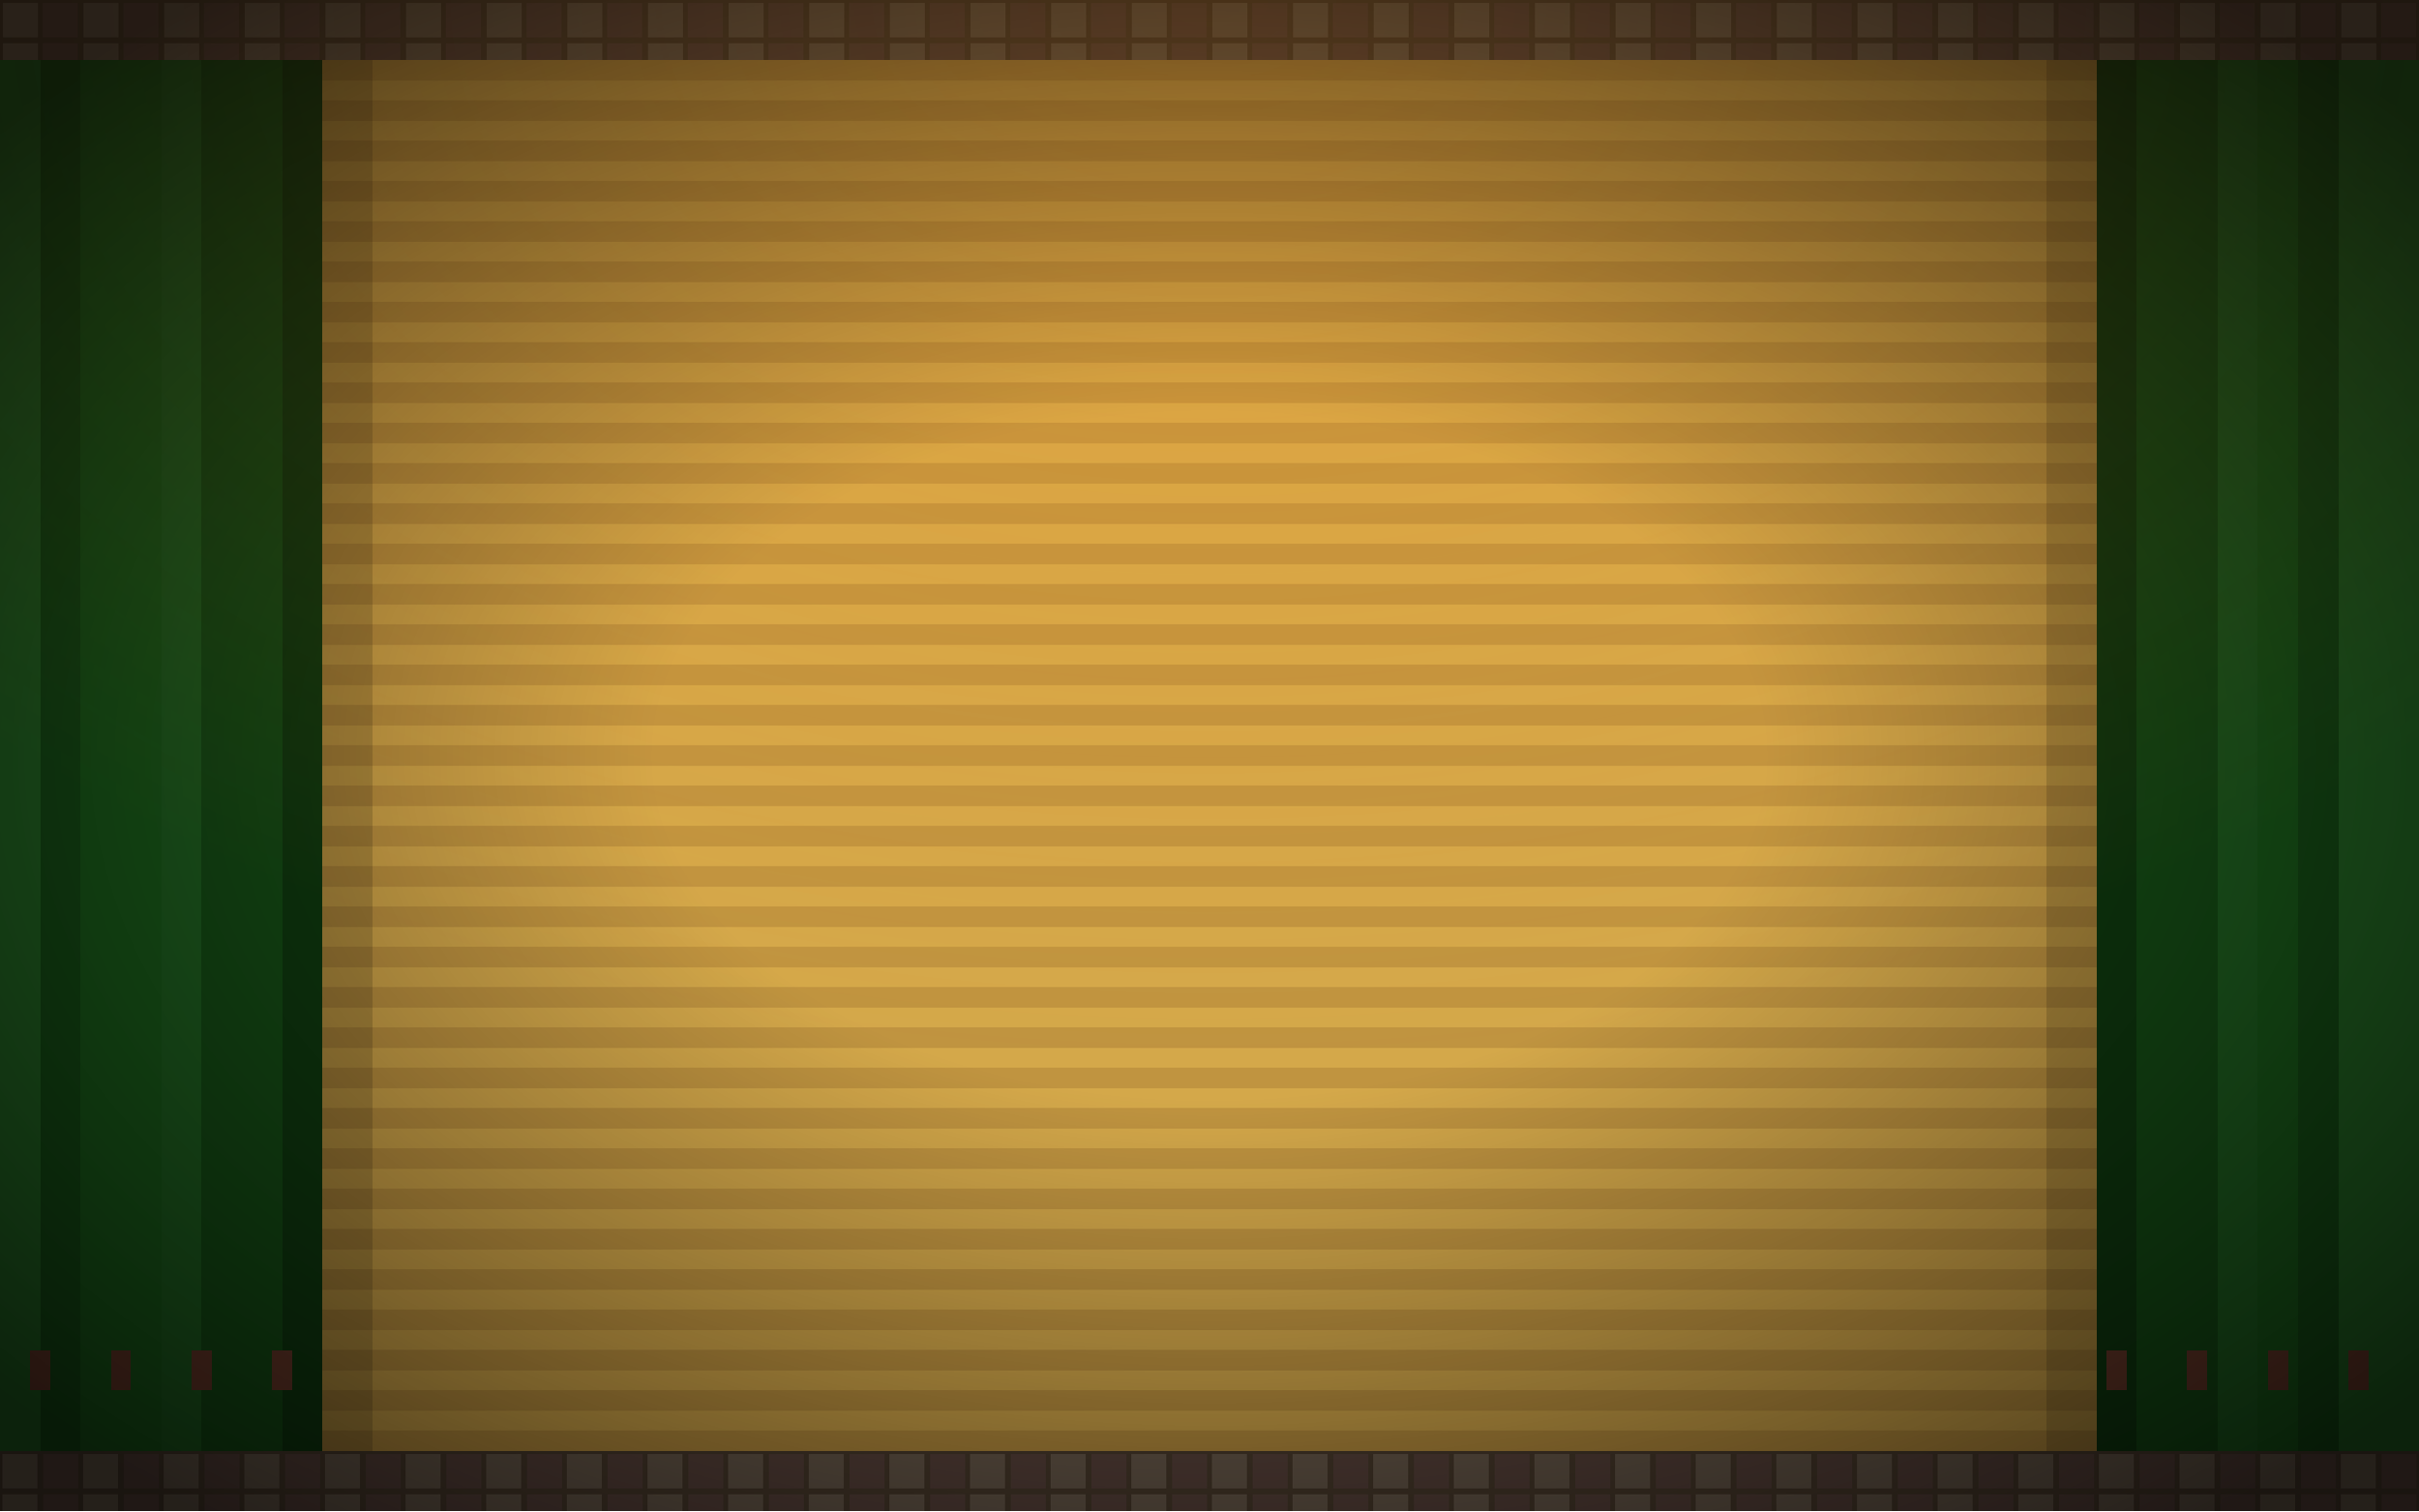
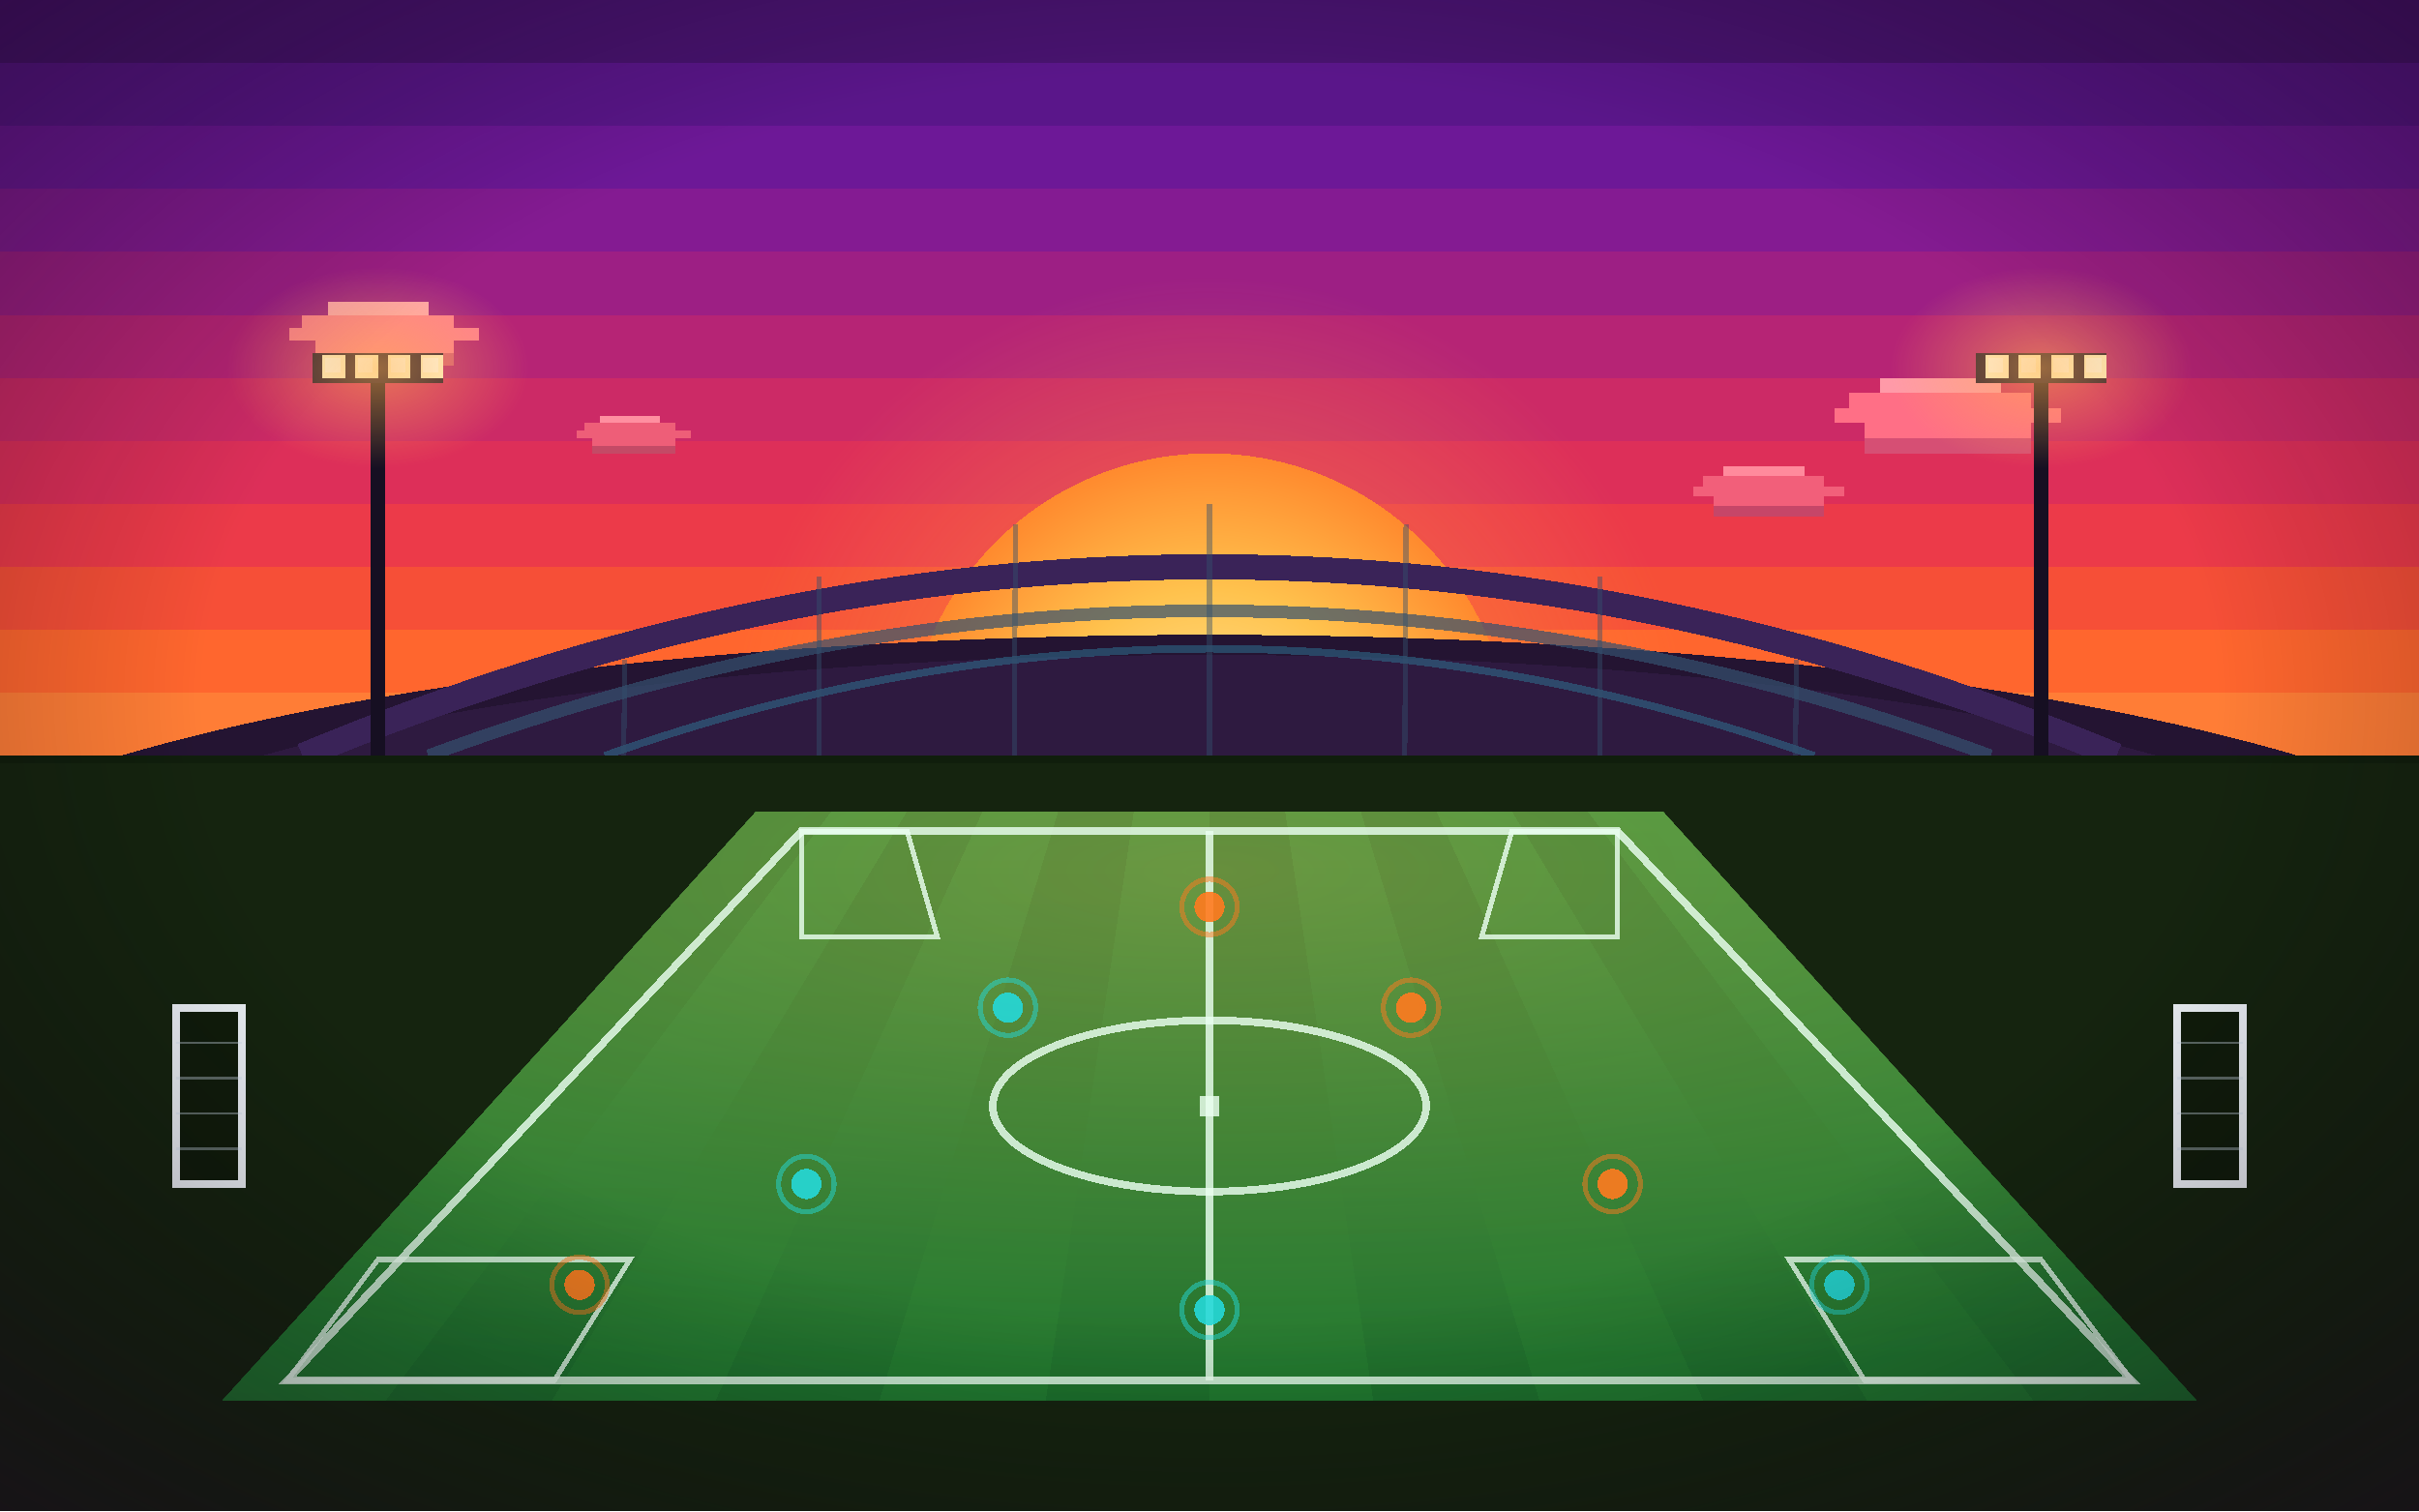
- <svg xmlns="http://www.w3.org/2000/svg" viewBox="0 0 960 600" width="960" height="600" shape-rendering="crispEdges">
+ <svg xmlns="http://www.w3.org/2000/svg" viewBox="0 0 960 600" preserveAspectRatio="xMidYMid slice" shape-rendering="crispEdges">
  <defs>
-     <pattern id="sand" x="0" y="0" width="16" height="16" patternUnits="userSpaceOnUse">
-       <rect width="16" height="8" fill="#d4a84a" />
-       <rect y="8" width="16" height="8" fill="#c09440" />
-     </pattern>
-     <pattern id="stone" x="0" y="0" width="32" height="16" patternUnits="userSpaceOnUse">
-       <rect width="32" height="16" fill="#504030" />
-       <rect x="1" y="1" width="14" height="14" fill="#706050" />
-       <rect x="17" y="1" width="14" height="14" fill="#604840" />
-     </pattern>
-     <pattern id="stoneB" x="16" y="0" width="32" height="16" patternUnits="userSpaceOnUse">
-       <rect width="32" height="16" fill="#504030" />
-       <rect x="1" y="1" width="14" height="14" fill="#604840" />
-       <rect x="17" y="1" width="14" height="14" fill="#706050" />
-     </pattern>
-     <radialGradient id="vignette" cx="50%" cy="50%" r="65%">
-       <stop offset="35%" stop-color="#000000" stop-opacity="0" />
-       <stop offset="100%" stop-color="#000000" stop-opacity="0.67" />
+     <radialGradient id="sun" cx="0.5" cy="0.5" r="0.5">
+       <stop offset="0" stop-color="#ffe79a" />
+       <stop offset="0.55" stop-color="#ffc24d" />
+       <stop offset="1" stop-color="#ff8a2e" />
    </radialGradient>
-     <radialGradient id="spotlight" cx="50%" cy="0%" r="70%">
-       <stop offset="0%" stop-color="#ff961e" stop-opacity="0.27" />
-       <stop offset="100%" stop-color="#ff961e" stop-opacity="0" />
+     <radialGradient id="sunhaze" cx="0.5" cy="0.5" r="0.5">
+       <stop offset="0" stop-color="#ffb04d" stop-opacity="0.55" />
+       <stop offset="1" stop-color="#ffb04d" stop-opacity="0" />
    </radialGradient>
+     <linearGradient id="grass" x1="0" y1="0" x2="0" y2="1">
+       <stop offset="0" stop-color="#2c9a3e" />
+       <stop offset="1" stop-color="#1c6f2c" />
+     </linearGradient>
+     <radialGradient id="pitchglow" cx="0.5" cy="0.1" r="0.9">
+       <stop offset="0" stop-color="#ff9a4d" stop-opacity="0.30" />
+       <stop offset="1" stop-color="#ff9a4d" stop-opacity="0" />
+     </radialGradient>
+     <radialGradient id="vig" cx="0.5" cy="0.46" r="0.75">
+       <stop offset="0.55" stop-color="#000" stop-opacity="0" />
+       <stop offset="1" stop-color="#1a0420" stop-opacity="0.55" />
+     </radialGradient>
+     <clipPath id="field">
+       <polygon points="300,322 660,322 872,556 88,556" />
+     </clipPath>
+     <clipPath id="skyclip">
+       <rect x="0" y="0" width="960" height="360" />
+     </clipPath>
  </defs>
-   <rect width="960" height="600" fill="url(#sand)" />
-   <rect x="0" y="24" width="128" height="552" fill="#1a5e1a" />
-   <rect x="0" y="24" width="32" height="552" fill="#236823" />
-   <rect x="64" y="24" width="16" height="552" fill="#1f6220" />
-   <rect x="16" y="24" width="16" height="552" fill="#154e15" />
-   <rect x="80" y="24" width="32" height="552" fill="#154e15" />
-   <rect x="112" y="24" width="16" height="552" fill="#0f3a0f" />
-   <rect x="12" y="536" width="8" height="16" fill="#6b3a2a" />
-   <rect x="44" y="536" width="8" height="16" fill="#6b3a2a" />
-   <rect x="76" y="536" width="8" height="16" fill="#6b3a2a" />
-   <rect x="108" y="536" width="8" height="16" fill="#6b3a2a" />
-   <rect x="832" y="24" width="128" height="552" fill="#1a5e1a" />
-   <rect x="928" y="24" width="32" height="552" fill="#236823" />
-   <rect x="880" y="24" width="16" height="552" fill="#1f6220" />
-   <rect x="912" y="24" width="16" height="552" fill="#154e15" />
-   <rect x="848" y="24" width="32" height="552" fill="#154e15" />
-   <rect x="832" y="24" width="16" height="552" fill="#0f3a0f" />
-   <rect x="836" y="536" width="8" height="16" fill="#6b3a2a" />
-   <rect x="868" y="536" width="8" height="16" fill="#6b3a2a" />
-   <rect x="900" y="536" width="8" height="16" fill="#6b3a2a" />
-   <rect x="932" y="536" width="8" height="16" fill="#6b3a2a" />
-   <rect width="960" height="24" fill="url(#stone)" />
-   <rect y="576" width="960" height="24" fill="url(#stoneB)" />
-   <rect x="128" y="24" width="20" height="552" fill="#000000" fill-opacity="0.16" />
-   <rect x="812" y="24" width="20" height="552" fill="#000000" fill-opacity="0.16" />
-   <rect width="960" height="600" fill="url(#spotlight)" />
-   <rect width="960" height="600" fill="url(#vignette)" />
+   <rect x="0" y="0" width="960" height="26" fill="#48136f" />
+   <rect x="0" y="25" width="960" height="26" fill="#5a168a" />
+   <rect x="0" y="50" width="960" height="26" fill="#6d1897" />
+   <rect x="0" y="75" width="960" height="26" fill="#841b92" />
+   <rect x="0" y="100" width="960" height="26" fill="#9d1f84" />
+   <rect x="0" y="125" width="960" height="26" fill="#b62475" />
+   <rect x="0" y="150" width="960" height="26" fill="#cc2a66" />
+   <rect x="0" y="175" width="960" height="26" fill="#dd2f59" />
+   <rect x="0" y="200" width="960" height="26" fill="#ec3a49" />
+   <rect x="0" y="225" width="960" height="26" fill="#f64f37" />
+   <rect x="0" y="250" width="960" height="26" fill="#ff662e" />
+   <rect x="0" y="275" width="960" height="26" fill="#ff7d36" />
+   <g clip-path="url(#skyclip)">
+     <ellipse cx="480" cy="300" rx="190" ry="190" fill="url(#sunhaze)" />
+     <circle cx="480" cy="300" r="120" fill="url(#sun)" />
+     <rect x="360" y="290" width="240" height="5" fill="#e63154" fill-opacity="0.9" />
+     <rect x="360" y="306" width="240" height="6" fill="#e63154" fill-opacity="0.9" />
+     <rect x="360" y="322" width="240" height="7" fill="#e63154" fill-opacity="0.9" />
+     <rect x="360" y="338" width="240" height="8" fill="#e63154" fill-opacity="0.9" />
+     <rect x="360" y="354" width="240" height="9" fill="#e63154" fill-opacity="0.9" />
+     <rect x="360" y="370" width="240" height="10" fill="#e63154" fill-opacity="0.9" />
+   </g>
+   <rect x="746" y="150" width="48" height="6" fill="#ff9aa8" />
+   <rect x="734" y="156" width="72" height="6" fill="#ff6f86" />
+   <rect x="728" y="162" width="90" height="6" fill="#ff6f86" />
+   <rect x="740" y="168" width="66" height="6" fill="#ff6f86" />
+   <rect x="740" y="174" width="66" height="6" fill="#d64f74" />
+   <rect x="684" y="185" width="32" height="4" fill="#ff8a9c" />
+   <rect x="676" y="189" width="48" height="4" fill="#f25f7a" />
+   <rect x="672" y="193" width="60" height="4" fill="#f25f7a" />
+   <rect x="680" y="197" width="44" height="4" fill="#f25f7a" />
+   <rect x="680" y="201" width="44" height="4" fill="#c64668" />
+   <rect x="130" y="120" width="40" height="5" fill="#ffa6b2" />
+   <rect x="120" y="125" width="60" height="5" fill="#ff7f90" />
+   <rect x="115" y="130" width="75" height="5" fill="#ff7f90" />
+   <rect x="125" y="135" width="55" height="5" fill="#ff7f90" />
+   <rect x="125" y="140" width="55" height="5" fill="#d65a78" />
+   <rect x="238" y="165" width="24" height="3" fill="#ff8fa0" />
+   <rect x="232" y="168" width="36" height="3" fill="#ee5e78" />
+   <rect x="229" y="171" width="45" height="3" fill="#ee5e78" />
+   <rect x="235" y="174" width="33" height="3" fill="#ee5e78" />
+   <rect x="235" y="177" width="33" height="3" fill="#c44a66" />
+   <g>
+     <ellipse cx="480" cy="372" rx="540" ry="120" fill="#241432" />
+     <ellipse cx="480" cy="360" rx="470" ry="100" fill="#2e1a40" />
+     <path d="M120 300 Q480 150 840 300" fill="none" stroke="#3a2358" stroke-width="10" />
+     <path d="M170 300 Q480 185 790 300" fill="none" stroke="#34506e" stroke-width="5" stroke-opacity="0.7" />
+     <path d="M240 300 Q480 215 720 300" fill="none" stroke="#2f6f8f" stroke-width="3" stroke-opacity="0.55" />
+     <line x1="170" y1="300" x2="170" y2="300" stroke="#34506e" stroke-width="2" stroke-opacity="0.45" />
+     <line x1="247.5" y1="300" x2="248" y2="262" stroke="#34506e" stroke-width="2" stroke-opacity="0.45" />
+     <line x1="325" y1="300" x2="325" y2="229" stroke="#34506e" stroke-width="2" stroke-opacity="0.45" />
+     <line x1="402.5" y1="300" x2="403" y2="208" stroke="#34506e" stroke-width="2" stroke-opacity="0.45" />
+     <line x1="480" y1="300" x2="480" y2="200" stroke="#34506e" stroke-width="2" stroke-opacity="0.45" />
+     <line x1="557.5" y1="300" x2="558" y2="208" stroke="#34506e" stroke-width="2" stroke-opacity="0.45" />
+     <line x1="635" y1="300" x2="635" y2="229" stroke="#34506e" stroke-width="2" stroke-opacity="0.45" />
+     <line x1="712.5" y1="300" x2="713" y2="262" stroke="#34506e" stroke-width="2" stroke-opacity="0.45" />
+     <line x1="790" y1="300" x2="790" y2="300" stroke="#34506e" stroke-width="2" stroke-opacity="0.45" />
+     <rect x="219" y="312" width="2" height="2" fill="#ff8a3d" fill-opacity="0.5" />
+     <rect x="775" y="313" width="2" height="2" fill="#25d8d8" fill-opacity="0.5" />
+     <rect x="785" y="344" width="2" height="2" fill="#f0e0d0" fill-opacity="0.5" />
+     <rect x="259" y="305" width="2" height="2" fill="#ff6a6a" fill-opacity="0.5" />
+     <rect x="147" y="315" width="2" height="2" fill="#9a7ad6" fill-opacity="0.5" />
+     <rect x="783" y="357" width="2" height="2" fill="#9a7ad6" fill-opacity="0.5" />
+     <rect x="559" y="304" width="2" height="2" fill="#ff8a3d" fill-opacity="0.5" />
+     <rect x="485" y="302" width="2" height="2" fill="#ff6a6a" fill-opacity="0.5" />
+     <rect x="219" y="315" width="2" height="2" fill="#9a7ad6" fill-opacity="0.5" />
+     <rect x="872" y="330" width="2" height="2" fill="#ff8a3d" fill-opacity="0.5" />
+     <rect x="761" y="318" width="2" height="2" fill="#25d8d8" fill-opacity="0.5" />
+     <rect x="267" y="310" width="2" height="2" fill="#f0e0d0" fill-opacity="0.5" />
+     <rect x="237" y="328" width="2" height="2" fill="#9a7ad6" fill-opacity="0.5" />
+     <rect x="783" y="315" width="2" height="2" fill="#ff8a3d" fill-opacity="0.5" />
+     <rect x="711" y="311" width="2" height="2" fill="#25d8d8" fill-opacity="0.5" />
+     <rect x="232" y="314" width="2" height="2" fill="#f0e0d0" fill-opacity="0.5" />
+     <rect x="171" y="315" width="2" height="2" fill="#ff6a6a" fill-opacity="0.5" />
+     <rect x="161" y="321" width="2" height="2" fill="#9a7ad6" fill-opacity="0.5" />
+     <rect x="766" y="306" width="2" height="2" fill="#ff8a3d" fill-opacity="0.5" />
+     <rect x="194" y="320" width="2" height="2" fill="#25d8d8" fill-opacity="0.5" />
+     <rect x="511" y="309" width="2" height="2" fill="#f0e0d0" fill-opacity="0.5" />
+     <rect x="710" y="313" width="2" height="2" fill="#ff6a6a" fill-opacity="0.5" />
+     <rect x="117" y="341" width="2" height="2" fill="#25d8d8" fill-opacity="0.5" />
+     <rect x="162" y="329" width="2" height="2" fill="#f0e0d0" fill-opacity="0.5" />
+     <rect x="146" y="330" width="2" height="2" fill="#ff6a6a" fill-opacity="0.5" />
+     <rect x="128" y="320" width="2" height="2" fill="#25d8d8" fill-opacity="0.5" />
+     <rect x="248" y="324" width="2" height="2" fill="#f0e0d0" fill-opacity="0.5" />
+     <rect x="859" y="326" width="2" height="2" fill="#ff6a6a" fill-opacity="0.5" />
+     <rect x="122" y="332" width="2" height="2" fill="#9a7ad6" fill-opacity="0.5" />
+     <rect x="70" y="348" width="2" height="2" fill="#ff8a3d" fill-opacity="0.5" />
+     <rect x="839" y="329" width="2" height="2" fill="#25d8d8" fill-opacity="0.5" />
+     <rect x="132" y="324" width="2" height="2" fill="#f0e0d0" fill-opacity="0.5" />
+     <rect x="837" y="342" width="2" height="2" fill="#f0e0d0" fill-opacity="0.5" />
+     <rect x="276" y="309" width="2" height="2" fill="#ff6a6a" fill-opacity="0.5" />
+     <rect x="474" y="307" width="2" height="2" fill="#9a7ad6" fill-opacity="0.5" />
+     <rect x="782" y="317" width="2" height="2" fill="#ff8a3d" fill-opacity="0.5" />
+     <rect x="706" y="313" width="2" height="2" fill="#25d8d8" fill-opacity="0.5" />
+     <rect x="333" y="310" width="2" height="2" fill="#f0e0d0" fill-opacity="0.5" />
+     <rect x="88" y="328" width="2" height="2" fill="#ff6a6a" fill-opacity="0.5" />
+     <rect x="177" y="323" width="2" height="2" fill="#ff8a3d" fill-opacity="0.5" />
+     <rect x="914" y="352" width="2" height="2" fill="#f0e0d0" fill-opacity="0.5" />
+     <rect x="209" y="334" width="2" height="2" fill="#ff8a3d" fill-opacity="0.5" />
+     <rect x="817" y="352" width="2" height="2" fill="#25d8d8" fill-opacity="0.5" />
+     <rect x="786" y="316" width="2" height="2" fill="#9a7ad6" fill-opacity="0.5" />
+     <rect x="159" y="342" width="2" height="2" fill="#ff6a6a" fill-opacity="0.5" />
+     <rect x="787" y="318" width="2" height="2" fill="#9a7ad6" fill-opacity="0.5" />
+     <rect x="191" y="334" width="2" height="2" fill="#ff8a3d" fill-opacity="0.5" />
+     <rect x="215" y="313" width="2" height="2" fill="#25d8d8" fill-opacity="0.5" />
+     <rect x="646" y="307" width="2" height="2" fill="#f0e0d0" fill-opacity="0.5" />
+     <rect x="357" y="304" width="2" height="2" fill="#ff6a6a" fill-opacity="0.5" />
+     <rect x="139" y="352" width="2" height="2" fill="#9a7ad6" fill-opacity="0.5" />
+     <rect x="614" y="305" width="2" height="2" fill="#f0e0d0" fill-opacity="0.5" />
+     <rect x="425" y="301" width="2" height="2" fill="#ff6a6a" fill-opacity="0.5" />
+     <rect x="846" y="328" width="2" height="2" fill="#f0e0d0" fill-opacity="0.5" />
+     <rect x="718" y="321" width="2" height="2" fill="#ff6a6a" fill-opacity="0.5" />
+     <rect x="816" y="316" width="2" height="2" fill="#9a7ad6" fill-opacity="0.5" />
+     <rect x="878" y="358" width="2" height="2" fill="#ff8a3d" fill-opacity="0.5" />
+     <rect x="736" y="326" width="2" height="2" fill="#f0e0d0" fill-opacity="0.5" />
+     <rect x="240" y="312" width="2" height="2" fill="#9a7ad6" fill-opacity="0.5" />
+     <rect x="751" y="329" width="2" height="2" fill="#ff8a3d" fill-opacity="0.5" />
+     <rect x="677" y="316" width="2" height="2" fill="#25d8d8" fill-opacity="0.5" />
+     <rect x="784" y="325" width="2" height="2" fill="#9a7ad6" fill-opacity="0.5" />
+     <rect x="36" y="346" width="2" height="2" fill="#ff8a3d" fill-opacity="0.5" />
+     <rect x="147" y="306" width="2" height="2" fill="#25d8d8" fill-opacity="0.5" />
+     <rect x="805" y="321" width="2" height="2" fill="#ff6a6a" fill-opacity="0.5" />
+     <rect x="149" y="341" width="2" height="2" fill="#9a7ad6" fill-opacity="0.5" />
+     <rect x="190" y="329" width="2" height="2" fill="#25d8d8" fill-opacity="0.5" />
+     <rect x="707" y="311" width="2" height="2" fill="#ff6a6a" fill-opacity="0.5" />
+     <rect x="127" y="313" width="2" height="2" fill="#25d8d8" fill-opacity="0.5" />
+     <rect x="393" y="301" width="2" height="2" fill="#f0e0d0" fill-opacity="0.5" />
+     <rect x="53" y="323" width="2" height="2" fill="#9a7ad6" fill-opacity="0.5" />
+     <rect x="152" y="322" width="2" height="2" fill="#ff8a3d" fill-opacity="0.5" />
+     <rect x="930" y="339" width="2" height="2" fill="#ff6a6a" fill-opacity="0.5" />
+     <rect x="948" y="345" width="2" height="2" fill="#9a7ad6" fill-opacity="0.5" />
+     <rect x="898" y="336" width="2" height="2" fill="#ff8a3d" fill-opacity="0.5" />
+     <rect x="209" y="315" width="2" height="2" fill="#9a7ad6" fill-opacity="0.5" />
+     <rect x="152" y="334" width="2" height="2" fill="#ff8a3d" fill-opacity="0.5" />
+     <rect x="696" y="301" width="2" height="2" fill="#25d8d8" fill-opacity="0.5" />
+     <rect x="214" y="336" width="2" height="2" fill="#f0e0d0" fill-opacity="0.5" />
+     <rect x="75" y="351" width="2" height="2" fill="#ff6a6a" fill-opacity="0.5" />
+     <rect x="54" y="337" width="2" height="2" fill="#9a7ad6" fill-opacity="0.5" />
+     <rect x="841" y="336" width="2" height="2" fill="#ff8a3d" fill-opacity="0.5" />
+     <rect x="178" y="340" width="2" height="2" fill="#25d8d8" fill-opacity="0.5" />
+     <rect x="369" y="310" width="2" height="2" fill="#ff6a6a" fill-opacity="0.5" />
+     <rect x="423" y="304" width="2" height="2" fill="#9a7ad6" fill-opacity="0.5" />
+     <rect x="807" y="322" width="2" height="2" fill="#25d8d8" fill-opacity="0.5" />
+     <rect x="441" y="300" width="2" height="2" fill="#f0e0d0" fill-opacity="0.5" />
+     <rect x="760" y="319" width="2" height="2" fill="#ff6a6a" fill-opacity="0.5" />
+     <rect x="799" y="342" width="2" height="2" fill="#9a7ad6" fill-opacity="0.5" />
+     <rect x="582" y="301" width="2" height="2" fill="#ff8a3d" fill-opacity="0.5" />
+     <rect x="910" y="354" width="2" height="2" fill="#f0e0d0" fill-opacity="0.5" />
+     <rect x="852" y="328" width="2" height="2" fill="#ff6a6a" fill-opacity="0.5" />
+     <rect x="666" y="307" width="2" height="2" fill="#f0e0d0" fill-opacity="0.5" />
+     <rect x="867" y="319" width="2" height="2" fill="#ff6a6a" fill-opacity="0.5" />
+     <rect x="131" y="303" width="2" height="2" fill="#9a7ad6" fill-opacity="0.5" />
+     <rect x="117" y="328" width="2" height="2" fill="#ff8a3d" fill-opacity="0.5" />
+     <rect x="716" y="312" width="2" height="2" fill="#f0e0d0" fill-opacity="0.5" />
+     <rect x="498" y="305" width="2" height="2" fill="#ff6a6a" fill-opacity="0.5" />
+     <rect x="167" y="328" width="2" height="2" fill="#9a7ad6" fill-opacity="0.5" />
+     <rect x="728" y="303" width="2" height="2" fill="#ff8a3d" fill-opacity="0.5" />
+     <rect x="513" y="308" width="2" height="2" fill="#25d8d8" fill-opacity="0.5" />
+     <rect x="852" y="332" width="2" height="2" fill="#ff6a6a" fill-opacity="0.5" />
+     <rect x="797" y="323" width="2" height="2" fill="#9a7ad6" fill-opacity="0.5" />
+     <rect x="866" y="324" width="2" height="2" fill="#f0e0d0" fill-opacity="0.5" />
+     <rect x="164" y="303" width="2" height="2" fill="#ff6a6a" fill-opacity="0.5" />
+     <rect x="768" y="314" width="2" height="2" fill="#9a7ad6" fill-opacity="0.5" />
+     <rect x="891" y="318" width="2" height="2" fill="#ff8a3d" fill-opacity="0.5" />
+     <rect x="459" y="305" width="2" height="2" fill="#f0e0d0" fill-opacity="0.5" />
+     <rect x="803" y="347" width="2" height="2" fill="#ff6a6a" fill-opacity="0.5" />
+     <rect x="609" y="312" width="2" height="2" fill="#ff8a3d" fill-opacity="0.5" />
+     <rect x="867" y="344" width="2" height="2" fill="#25d8d8" fill-opacity="0.5" />
+     <rect x="882" y="345" width="2" height="2" fill="#ff6a6a" fill-opacity="0.5" />
+     <rect x="898" y="332" width="2" height="2" fill="#9a7ad6" fill-opacity="0.5" />
+     <rect x="411" y="300" width="2" height="2" fill="#ff8a3d" fill-opacity="0.5" />
+     <rect x="216" y="313" width="2" height="2" fill="#ff6a6a" fill-opacity="0.5" />
+     <rect x="184" y="319" width="2" height="2" fill="#25d8d8" fill-opacity="0.5" />
+     <rect x="146" y="307" width="2" height="2" fill="#ff6a6a" fill-opacity="0.5" />
+     <rect x="792" y="359" width="2" height="2" fill="#9a7ad6" fill-opacity="0.5" />
+     <rect x="754" y="316" width="2" height="2" fill="#ff8a3d" fill-opacity="0.5" />
+     <rect x="585" y="307" width="2" height="2" fill="#25d8d8" fill-opacity="0.5" />
+     <rect x="92" y="322" width="2" height="2" fill="#f0e0d0" fill-opacity="0.5" />
+     <rect x="95" y="339" width="2" height="2" fill="#9a7ad6" fill-opacity="0.5" />
+     <rect x="147" y="324" width="2" height="2" fill="#ff8a3d" fill-opacity="0.5" />
+     <rect x="159" y="345" width="2" height="2" fill="#25d8d8" fill-opacity="0.5" />
+     <rect x="65" y="330" width="2" height="2" fill="#f0e0d0" fill-opacity="0.5" />
+     <rect x="560" y="308" width="2" height="2" fill="#ff6a6a" fill-opacity="0.5" />
+     <rect x="883" y="358" width="2" height="2" fill="#9a7ad6" fill-opacity="0.5" />
+     <rect x="162" y="325" width="2" height="2" fill="#ff8a3d" fill-opacity="0.5" />
+     <rect x="821" y="318" width="2" height="2" fill="#25d8d8" fill-opacity="0.5" />
+     <rect x="777" y="352" width="2" height="2" fill="#f0e0d0" fill-opacity="0.5" />
+     <rect x="810" y="332" width="2" height="2" fill="#ff6a6a" fill-opacity="0.5" />
+     <rect x="900" y="331" width="2" height="2" fill="#9a7ad6" fill-opacity="0.5" />
+     <rect x="219" y="325" width="2" height="2" fill="#ff8a3d" fill-opacity="0.5" />
+     <rect x="854" y="354" width="2" height="2" fill="#25d8d8" fill-opacity="0.5" />
+     <rect x="200" y="315" width="2" height="2" fill="#f0e0d0" fill-opacity="0.5" />
+     <rect x="454" y="307" width="2" height="2" fill="#9a7ad6" fill-opacity="0.5" />
+     <rect x="145" y="350" width="2" height="2" fill="#f0e0d0" fill-opacity="0.5" />
+     <rect x="149" y="351" width="2" height="2" fill="#ff6a6a" fill-opacity="0.5" />
+     <rect x="896" y="355" width="2" height="2" fill="#9a7ad6" fill-opacity="0.5" />
+     <rect x="141" y="332" width="2" height="2" fill="#ff8a3d" fill-opacity="0.5" />
+     <rect x="945" y="355" width="2" height="2" fill="#25d8d8" fill-opacity="0.5" />
+     <rect x="553" y="301" width="2" height="2" fill="#f0e0d0" fill-opacity="0.5" />
+     <rect x="205" y="324" width="2" height="2" fill="#ff6a6a" fill-opacity="0.5" />
+     <rect x="743" y="318" width="2" height="2" fill="#9a7ad6" fill-opacity="0.5" />
+     <rect x="881" y="329" width="2" height="2" fill="#ff8a3d" fill-opacity="0.5" />
+     <rect x="132" y="355" width="2" height="2" fill="#25d8d8" fill-opacity="0.5" />
+     <rect x="343" y="300" width="2" height="2" fill="#ff6a6a" fill-opacity="0.5" />
+     <rect x="178" y="334" width="2" height="2" fill="#9a7ad6" fill-opacity="0.5" />
+     <rect x="850" y="342" width="2" height="2" fill="#25d8d8" fill-opacity="0.5" />
+     <rect x="150" y="301" width="2" height="2" fill="#f0e0d0" fill-opacity="0.5" />
+     <rect x="59" y="354" width="2" height="2" fill="#ff6a6a" fill-opacity="0.5" />
+     <rect x="959" y="357" width="2" height="2" fill="#9a7ad6" fill-opacity="0.5" />
+     <rect x="595" y="309" width="2" height="2" fill="#ff8a3d" fill-opacity="0.5" />
+     <rect x="127" y="346" width="2" height="2" fill="#25d8d8" fill-opacity="0.5" />
+     <rect x="162" y="351" width="2" height="2" fill="#f0e0d0" fill-opacity="0.5" />
+     <rect x="786" y="326" width="2" height="2" fill="#9a7ad6" fill-opacity="0.5" />
+     <rect x="297" y="305" width="2" height="2" fill="#25d8d8" fill-opacity="0.5" />
+     <rect x="165" y="323" width="2" height="2" fill="#f0e0d0" fill-opacity="0.5" />
+     <rect x="171" y="335" width="2" height="2" fill="#ff6a6a" fill-opacity="0.5" />
+     <rect x="170" y="349" width="2" height="2" fill="#9a7ad6" fill-opacity="0.5" />
+     <rect x="306" y="309" width="2" height="2" fill="#ff8a3d" fill-opacity="0.5" />
+     <rect x="258" y="305" width="2" height="2" fill="#25d8d8" fill-opacity="0.5" />
+     <rect x="143" y="333" width="2" height="2" fill="#ff6a6a" fill-opacity="0.5" />
+     <rect x="120" y="330" width="2" height="2" fill="#25d8d8" fill-opacity="0.5" />
+     <rect x="196" y="341" width="2" height="2" fill="#ff6a6a" fill-opacity="0.5" />
+     <rect x="760" y="340" width="2" height="2" fill="#9a7ad6" fill-opacity="0.5" />
+     <rect x="189" y="337" width="2" height="2" fill="#ff8a3d" fill-opacity="0.5" />
+     <rect x="240" y="322" width="2" height="2" fill="#25d8d8" fill-opacity="0.5" />
+     <rect x="12" y="339" width="2" height="2" fill="#f0e0d0" fill-opacity="0.5" />
+     <rect x="212" y="320" width="2" height="2" fill="#ff6a6a" fill-opacity="0.5" />
+     <rect x="212" y="303" width="2" height="2" fill="#ff8a3d" fill-opacity="0.5" />
+     <rect x="899" y="357" width="2" height="2" fill="#25d8d8" fill-opacity="0.5" />
+     <rect x="148" y="344" width="2" height="2" fill="#f0e0d0" fill-opacity="0.5" />
+     <rect x="131" y="347" width="2" height="2" fill="#9a7ad6" fill-opacity="0.5" />
+     <rect x="364" y="308" width="2" height="2" fill="#ff8a3d" fill-opacity="0.5" />
+     <rect x="642" y="300" width="2" height="2" fill="#f0e0d0" fill-opacity="0.5" />
+     <rect x="185" y="317" width="2" height="2" fill="#ff8a3d" fill-opacity="0.5" />
+     <rect x="631" y="315" width="2" height="2" fill="#25d8d8" fill-opacity="0.5" />
+     <rect x="190" y="332" width="2" height="2" fill="#9a7ad6" fill-opacity="0.5" />
+     <rect x="266" y="300" width="2" height="2" fill="#ff8a3d" fill-opacity="0.5" />
+     <rect x="736" y="308" width="2" height="2" fill="#25d8d8" fill-opacity="0.5" />
+     <rect x="122" y="335" width="2" height="2" fill="#9a7ad6" fill-opacity="0.5" />
+     <rect x="85" y="344" width="2" height="2" fill="#ff8a3d" fill-opacity="0.5" />
+     <rect x="247" y="303" width="2" height="2" fill="#25d8d8" fill-opacity="0.5" />
+     <rect x="230" y="307" width="2" height="2" fill="#f0e0d0" fill-opacity="0.5" />
+     <rect x="782" y="335" width="2" height="2" fill="#ff6a6a" fill-opacity="0.5" />
+     <rect x="104" y="324" width="2" height="2" fill="#9a7ad6" fill-opacity="0.5" />
+     <rect x="135" y="338" width="2" height="2" fill="#ff8a3d" fill-opacity="0.5" />
+     <rect x="569" y="307" width="2" height="2" fill="#f0e0d0" fill-opacity="0.5" />
+     <rect x="892" y="351" width="2" height="2" fill="#ff6a6a" fill-opacity="0.5" />
+     <rect x="733" y="317" width="2" height="2" fill="#9a7ad6" fill-opacity="0.5" />
+     <rect x="157" y="345" width="2" height="2" fill="#ff8a3d" fill-opacity="0.5" />
+     <rect x="113" y="327" width="2" height="2" fill="#25d8d8" fill-opacity="0.5" />
+     <rect x="218" y="307" width="2" height="2" fill="#f0e0d0" fill-opacity="0.5" />
+     <rect x="172" y="326" width="2" height="2" fill="#ff6a6a" fill-opacity="0.5" />
+     <rect x="765" y="342" width="2" height="2" fill="#9a7ad6" fill-opacity="0.5" />
+     <rect x="919" y="330" width="2" height="2" fill="#ff8a3d" fill-opacity="0.5" />
+     <rect x="218" y="315" width="2" height="2" fill="#ff6a6a" fill-opacity="0.5" />
+     <rect x="944" y="345" width="2" height="2" fill="#25d8d8" fill-opacity="0.5" />
+     <rect x="105" y="353" width="2" height="2" fill="#f0e0d0" fill-opacity="0.5" />
+     <rect x="788" y="357" width="2" height="2" fill="#9a7ad6" fill-opacity="0.5" />
+     <rect x="325" y="311" width="2" height="2" fill="#ff8a3d" fill-opacity="0.5" />
+     <rect x="827" y="337" width="2" height="2" fill="#9a7ad6" fill-opacity="0.5" />
+     <rect x="834" y="348" width="2" height="2" fill="#ff8a3d" fill-opacity="0.5" />
+     <rect x="68" y="325" width="2" height="2" fill="#25d8d8" fill-opacity="0.5" />
+     <rect x="122" y="318" width="2" height="2" fill="#ff6a6a" fill-opacity="0.5" />
+     <rect x="145" y="314" width="2" height="2" fill="#9a7ad6" fill-opacity="0.5" />
+     <rect x="793" y="308" width="2" height="2" fill="#ff8a3d" fill-opacity="0.5" />
+     <rect x="966" y="357" width="2" height="2" fill="#f0e0d0" fill-opacity="0.5" />
+     <rect x="510" y="302" width="2" height="2" fill="#ff6a6a" fill-opacity="0.5" />
+     <rect x="900" y="346" width="2" height="2" fill="#9a7ad6" fill-opacity="0.5" />
+     <rect x="770" y="351" width="2" height="2" fill="#ff8a3d" fill-opacity="0.5" />
+     <rect x="833" y="355" width="2" height="2" fill="#f0e0d0" fill-opacity="0.5" />
+     <rect x="169" y="336" width="2" height="2" fill="#ff6a6a" fill-opacity="0.5" />
+     <rect x="902" y="327" width="2" height="2" fill="#9a7ad6" fill-opacity="0.5" />
+     <rect x="780" y="332" width="2" height="2" fill="#25d8d8" fill-opacity="0.5" />
+     <rect x="222" y="321" width="2" height="2" fill="#f0e0d0" fill-opacity="0.5" />
+     <rect x="839" y="354" width="2" height="2" fill="#ff6a6a" fill-opacity="0.5" />
+     <rect x="580" y="300" width="2" height="2" fill="#ff8a3d" fill-opacity="0.5" />
+     <rect x="750" y="320" width="2" height="2" fill="#25d8d8" fill-opacity="0.5" />
+     <rect x="292" y="301" width="2" height="2" fill="#f0e0d0" fill-opacity="0.5" />
+     <rect x="827" y="354" width="2" height="2" fill="#9a7ad6" fill-opacity="0.5" />
+     <rect x="239" y="319" width="2" height="2" fill="#25d8d8" fill-opacity="0.5" />
+     <rect x="177" y="353" width="2" height="2" fill="#f0e0d0" fill-opacity="0.5" />
+     <rect x="916" y="346" width="2" height="2" fill="#9a7ad6" fill-opacity="0.5" />
+     <rect x="62" y="330" width="2" height="2" fill="#ff8a3d" fill-opacity="0.5" />
+     <rect x="747" y="322" width="2" height="2" fill="#f0e0d0" fill-opacity="0.5" />
+     <rect x="284" y="317" width="2" height="2" fill="#ff6a6a" fill-opacity="0.5" />
+     <rect x="879" y="331" width="2" height="2" fill="#9a7ad6" fill-opacity="0.5" />
+     <rect x="390" y="308" width="2" height="2" fill="#ff8a3d" fill-opacity="0.5" />
+     <rect x="863" y="325" width="2" height="2" fill="#25d8d8" fill-opacity="0.5" />
+     <rect x="89" y="337" width="2" height="2" fill="#f0e0d0" fill-opacity="0.5" />
+     <rect x="695" y="315" width="2" height="2" fill="#ff8a3d" fill-opacity="0.5" />
+     <rect x="774" y="355" width="2" height="2" fill="#25d8d8" fill-opacity="0.5" />
+     <rect x="955" y="352" width="2" height="2" fill="#ff6a6a" fill-opacity="0.5" />
+     <rect x="759" y="318" width="2" height="2" fill="#9a7ad6" fill-opacity="0.5" />
+     <rect x="739" y="303" width="2" height="2" fill="#25d8d8" fill-opacity="0.5" />
+     <rect x="41" y="325" width="2" height="2" fill="#9a7ad6" fill-opacity="0.5" />
+     <rect x="28" y="357" width="2" height="2" fill="#ff8a3d" fill-opacity="0.5" />
+     <rect x="84" y="319" width="2" height="2" fill="#9a7ad6" fill-opacity="0.5" />
+     <rect x="766" y="306" width="2" height="2" fill="#ff8a3d" fill-opacity="0.5" />
+     <rect x="104" y="349" width="2" height="2" fill="#25d8d8" fill-opacity="0.5" />
+     <rect x="809" y="345" width="2" height="2" fill="#ff6a6a" fill-opacity="0.5" />
+     <rect x="962" y="345" width="2" height="2" fill="#ff8a3d" fill-opacity="0.5" />
+     <rect x="757" y="317" width="2" height="2" fill="#25d8d8" fill-opacity="0.5" />
+     <rect x="425" y="300" width="2" height="2" fill="#f0e0d0" fill-opacity="0.5" />
+     <rect x="207" y="317" width="2" height="2" fill="#ff6a6a" fill-opacity="0.5" />
+     <rect x="813" y="356" width="2" height="2" fill="#ff8a3d" fill-opacity="0.5" />
+     <rect x="140" y="323" width="2" height="2" fill="#25d8d8" fill-opacity="0.5" />
+     <rect x="16" y="350" width="2" height="2" fill="#9a7ad6" fill-opacity="0.5" />
+     <rect x="749" y="316" width="2" height="2" fill="#ff8a3d" fill-opacity="0.5" />
+     <rect x="80" y="344" width="2" height="2" fill="#25d8d8" fill-opacity="0.5" />
+     <rect x="794" y="318" width="2" height="2" fill="#ff8a3d" fill-opacity="0.5" />
+     <rect x="903" y="319" width="2" height="2" fill="#25d8d8" fill-opacity="0.5" />
+     <rect x="135" y="336" width="2" height="2" fill="#f0e0d0" fill-opacity="0.5" />
+     <rect x="882" y="328" width="2" height="2" fill="#ff6a6a" fill-opacity="0.5" />
+     <rect x="708" y="319" width="2" height="2" fill="#9a7ad6" fill-opacity="0.5" />
+     <rect x="225" y="321" width="2" height="2" fill="#25d8d8" fill-opacity="0.5" />
+     <rect x="146" y="330" width="2" height="2" fill="#f0e0d0" fill-opacity="0.5" />
+     <rect x="409" y="304" width="2" height="2" fill="#9a7ad6" fill-opacity="0.5" />
+     <rect x="775" y="317" width="2" height="2" fill="#ff8a3d" fill-opacity="0.5" />
+     <rect x="820" y="311" width="2" height="2" fill="#25d8d8" fill-opacity="0.5" />
+     <rect x="170" y="323" width="2" height="2" fill="#f0e0d0" fill-opacity="0.5" />
+     <rect x="355" y="309" width="2" height="2" fill="#9a7ad6" fill-opacity="0.5" />
+     <rect x="88" y="336" width="2" height="2" fill="#f0e0d0" fill-opacity="0.5" />
+     <rect x="338" y="305" width="2" height="2" fill="#ff6a6a" fill-opacity="0.5" />
+     <rect x="63" y="327" width="2" height="2" fill="#9a7ad6" fill-opacity="0.5" />
+     <rect x="926" y="353" width="2" height="2" fill="#ff8a3d" fill-opacity="0.5" />
+     <rect x="102" y="330" width="2" height="2" fill="#25d8d8" fill-opacity="0.5" />
+     <rect x="616" y="302" width="2" height="2" fill="#f0e0d0" fill-opacity="0.5" />
+     <rect x="618" y="311" width="2" height="2" fill="#ff8a3d" fill-opacity="0.5" />
+     <rect x="252" y="315" width="2" height="2" fill="#25d8d8" fill-opacity="0.5" />
+     <rect x="970" y="359" width="2" height="2" fill="#f0e0d0" fill-opacity="0.5" />
+     <rect x="100" y="342" width="2" height="2" fill="#9a7ad6" fill-opacity="0.5" />
+     <rect x="809" y="324" width="2" height="2" fill="#25d8d8" fill-opacity="0.5" />
+     <rect x="296" y="302" width="2" height="2" fill="#f0e0d0" fill-opacity="0.5" />
+     <rect x="90" y="329" width="2" height="2" fill="#ff6a6a" fill-opacity="0.5" />
+     <rect x="889" y="352" width="2" height="2" fill="#9a7ad6" fill-opacity="0.5" />
+     <rect x="218" y="306" width="2" height="2" fill="#ff8a3d" fill-opacity="0.5" />
+     <rect x="169" y="331" width="2" height="2" fill="#25d8d8" fill-opacity="0.5" />
+     <rect x="222" y="317" width="2" height="2" fill="#ff6a6a" fill-opacity="0.5" />
+   </g>
+   <rect x="147" y="150" width="6" height="160" fill="#160f22" />
+   <rect x="124" y="140" width="52" height="12" fill="#1c1430" />
+   <rect x="128" y="141" width="9" height="9" fill="#fff7d2" />
+   <rect x="129" y="142" width="6" height="6" fill="#fffef0" />
+   <rect x="141" y="141" width="9" height="9" fill="#fff7d2" />
+   <rect x="142" y="142" width="6" height="6" fill="#fffef0" />
+   <rect x="154" y="141" width="9" height="9" fill="#fff7d2" />
+   <rect x="155" y="142" width="6" height="6" fill="#fffef0" />
+   <rect x="167" y="141" width="9" height="9" fill="#fff7d2" />
+   <rect x="168" y="142" width="6" height="6" fill="#fffef0" />
+   <ellipse cx="150" cy="146" rx="60" ry="40" fill="url(#sunhaze)" />
+   <rect x="807" y="150" width="6" height="160" fill="#160f22" />
+   <rect x="784" y="140" width="52" height="12" fill="#1c1430" />
+   <rect x="788" y="141" width="9" height="9" fill="#fff7d2" />
+   <rect x="789" y="142" width="6" height="6" fill="#fffef0" />
+   <rect x="801" y="141" width="9" height="9" fill="#fff7d2" />
+   <rect x="802" y="142" width="6" height="6" fill="#fffef0" />
+   <rect x="814" y="141" width="9" height="9" fill="#fff7d2" />
+   <rect x="815" y="142" width="6" height="6" fill="#fffef0" />
+   <rect x="827" y="141" width="9" height="9" fill="#fff7d2" />
+   <rect x="828" y="142" width="6" height="6" fill="#fffef0" />
+   <ellipse cx="810" cy="146" rx="60" ry="40" fill="url(#sunhaze)" />
+   <rect x="0" y="300" width="960" height="300" fill="#15240f" />
+   <g clip-path="url(#field)">
+     <polygon points="300,322 660,322 872,556 88,556" fill="url(#grass)" />
+     <polygon points="300,322 330,322 153,556 88,556" fill="#247f31" fill-opacity="0.55" />
+     <polygon points="360,322 390,322 284,556 219,556" fill="#247f31" fill-opacity="0.55" />
+     <polygon points="420,322 450,322 415,556 349,556" fill="#247f31" fill-opacity="0.55" />
+     <polygon points="480,322 510,322 545,556 480,556" fill="#247f31" fill-opacity="0.55" />
+     <polygon points="540,322 570,322 676,556 611,556" fill="#247f31" fill-opacity="0.55" />
+     <polygon points="600,322 630,322 807,556 741,556" fill="#247f31" fill-opacity="0.55" />
+   </g>
+   <polygon points="300,322 660,322 872,556 88,556" fill="url(#pitchglow)" clip-path="url(#field)" />
+   <polygon points="318,330 642,330 846,548 114,548" fill="none" stroke="#eafff0" stroke-opacity="0.82" stroke-width="3" />
+   <line x1="480" y1="330" x2="480" y2="548" stroke="#eafff0" stroke-opacity="0.82" stroke-width="3" />
+   <ellipse cx="480" cy="439" rx="86" ry="34" fill="none" stroke="#eafff0" stroke-opacity="0.82" stroke-width="3" />
+   <rect x="476" y="435" width="8" height="8" fill="#eafff0" fill-opacity="0.82" />
+   <polygon points="318,330 360,330 372,372 318,372" fill="none" stroke="#eafff0" stroke-opacity="0.82" stroke-width="2" />
+   <polygon points="600,330 642,330 642,372 588,372" fill="none" stroke="#eafff0" stroke-opacity="0.82" stroke-width="2" />
+   <polygon points="114,548 220,548 250,500 150,500" fill="none" stroke="#eafff0" stroke-opacity="0.82" stroke-width="2" />
+   <polygon points="740,548 846,548 810,500 710,500" fill="none" stroke="#eafff0" stroke-opacity="0.82" stroke-width="2" />
+   <circle cx="480" cy="360" r="6" fill="#ff7a1f" fill-opacity="0.9" />
+   <circle cx="480" cy="360" r="11" fill="none" stroke="#ff7a1f" stroke-opacity="0.5" stroke-width="2" />
+   <circle cx="400" cy="400" r="6" fill="#25d8d8" fill-opacity="0.9" />
+   <circle cx="400" cy="400" r="11" fill="none" stroke="#25d8d8" stroke-opacity="0.5" stroke-width="2" />
+   <circle cx="560" cy="400" r="6" fill="#ff7a1f" fill-opacity="0.9" />
+   <circle cx="560" cy="400" r="11" fill="none" stroke="#ff7a1f" stroke-opacity="0.5" stroke-width="2" />
+   <circle cx="320" cy="470" r="6" fill="#25d8d8" fill-opacity="0.9" />
+   <circle cx="320" cy="470" r="11" fill="none" stroke="#25d8d8" stroke-opacity="0.5" stroke-width="2" />
+   <circle cx="640" cy="470" r="6" fill="#ff7a1f" fill-opacity="0.9" />
+   <circle cx="640" cy="470" r="11" fill="none" stroke="#ff7a1f" stroke-opacity="0.5" stroke-width="2" />
+   <circle cx="480" cy="520" r="6" fill="#25d8d8" fill-opacity="0.9" />
+   <circle cx="480" cy="520" r="11" fill="none" stroke="#25d8d8" stroke-opacity="0.5" stroke-width="2" />
+   <circle cx="230" cy="510" r="6" fill="#ff7a1f" fill-opacity="0.9" />
+   <circle cx="230" cy="510" r="11" fill="none" stroke="#ff7a1f" stroke-opacity="0.5" stroke-width="2" />
+   <circle cx="730" cy="510" r="6" fill="#25d8d8" fill-opacity="0.9" />
+   <circle cx="730" cy="510" r="11" fill="none" stroke="#25d8d8" stroke-opacity="0.5" stroke-width="2" />
+   <rect x="70" y="400" width="26" height="70" fill="#0c1408" fill-opacity="0.5" />
+   <rect x="70" y="400" width="26" height="70" fill="none" stroke="#eef3f8" stroke-width="3" />
+   <line x1="96" y1="414" x2="70" y2="414" stroke="#cfe0ef" stroke-opacity="0.4" stroke-width="1" />
+   <line x1="96" y1="428" x2="70" y2="428" stroke="#cfe0ef" stroke-opacity="0.4" stroke-width="1" />
+   <line x1="96" y1="442" x2="70" y2="442" stroke="#cfe0ef" stroke-opacity="0.4" stroke-width="1" />
+   <line x1="96" y1="456" x2="70" y2="456" stroke="#cfe0ef" stroke-opacity="0.4" stroke-width="1" />
+   <rect x="864" y="400" width="26" height="70" fill="#0c1408" fill-opacity="0.5" />
+   <rect x="864" y="400" width="26" height="70" fill="none" stroke="#eef3f8" stroke-width="3" />
+   <line x1="864" y1="414" x2="890" y2="414" stroke="#cfe0ef" stroke-opacity="0.4" stroke-width="1" />
+   <line x1="864" y1="428" x2="890" y2="428" stroke="#cfe0ef" stroke-opacity="0.4" stroke-width="1" />
+   <line x1="864" y1="442" x2="890" y2="442" stroke="#cfe0ef" stroke-opacity="0.4" stroke-width="1" />
+   <line x1="864" y1="456" x2="890" y2="456" stroke="#cfe0ef" stroke-opacity="0.4" stroke-width="1" />
+   <rect x="0" y="300" width="960" height="3" fill="#0e1c0a" fill-opacity="0.6" />
+   <rect width="960" height="600" fill="url(#vig)" />
</svg>
